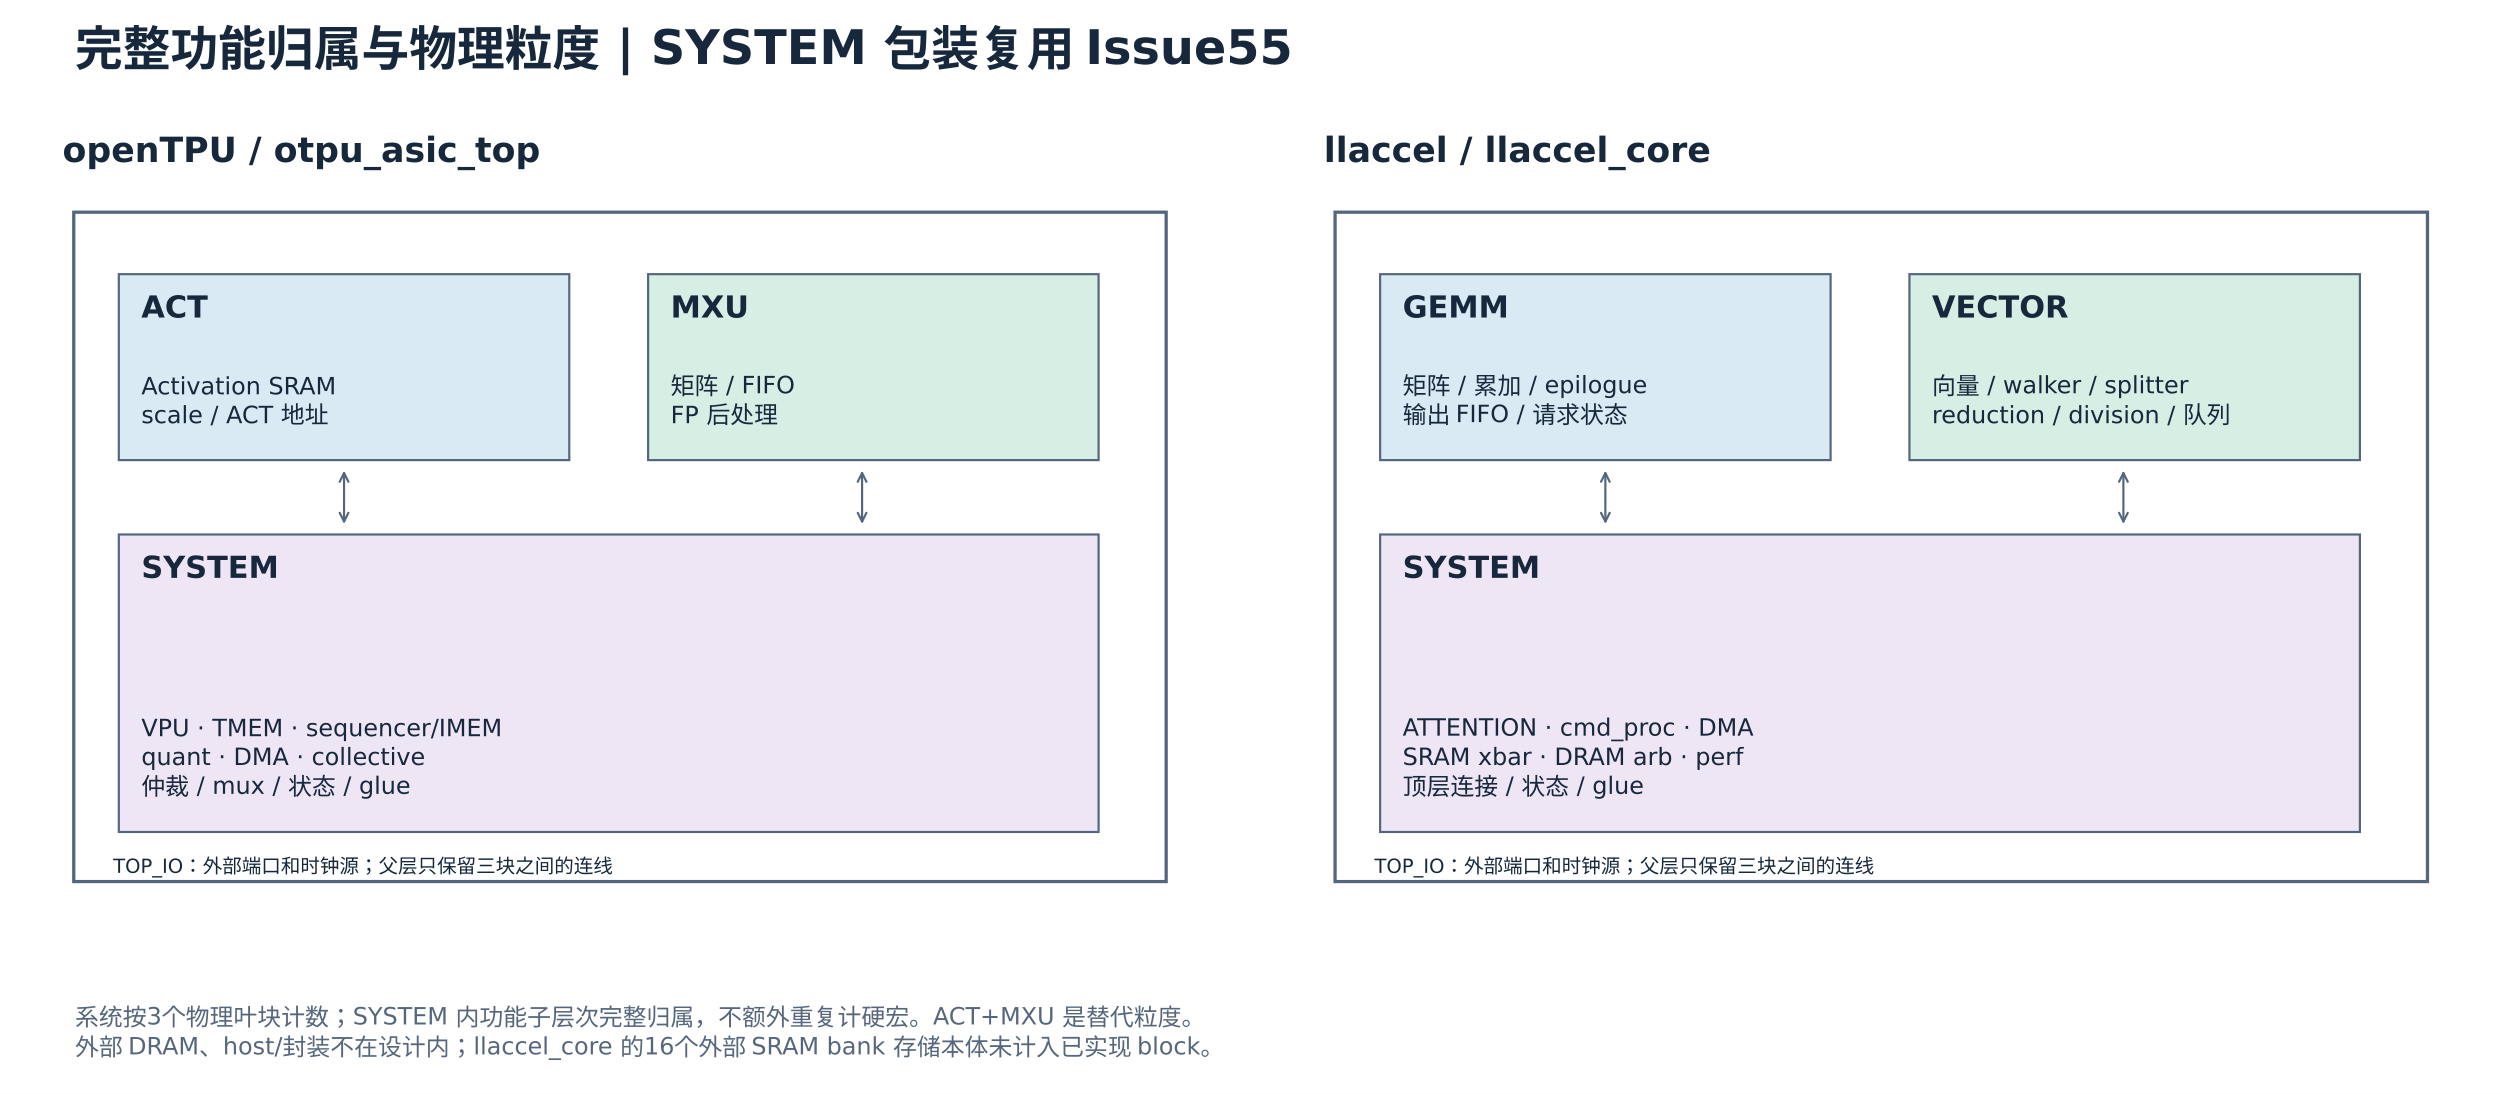
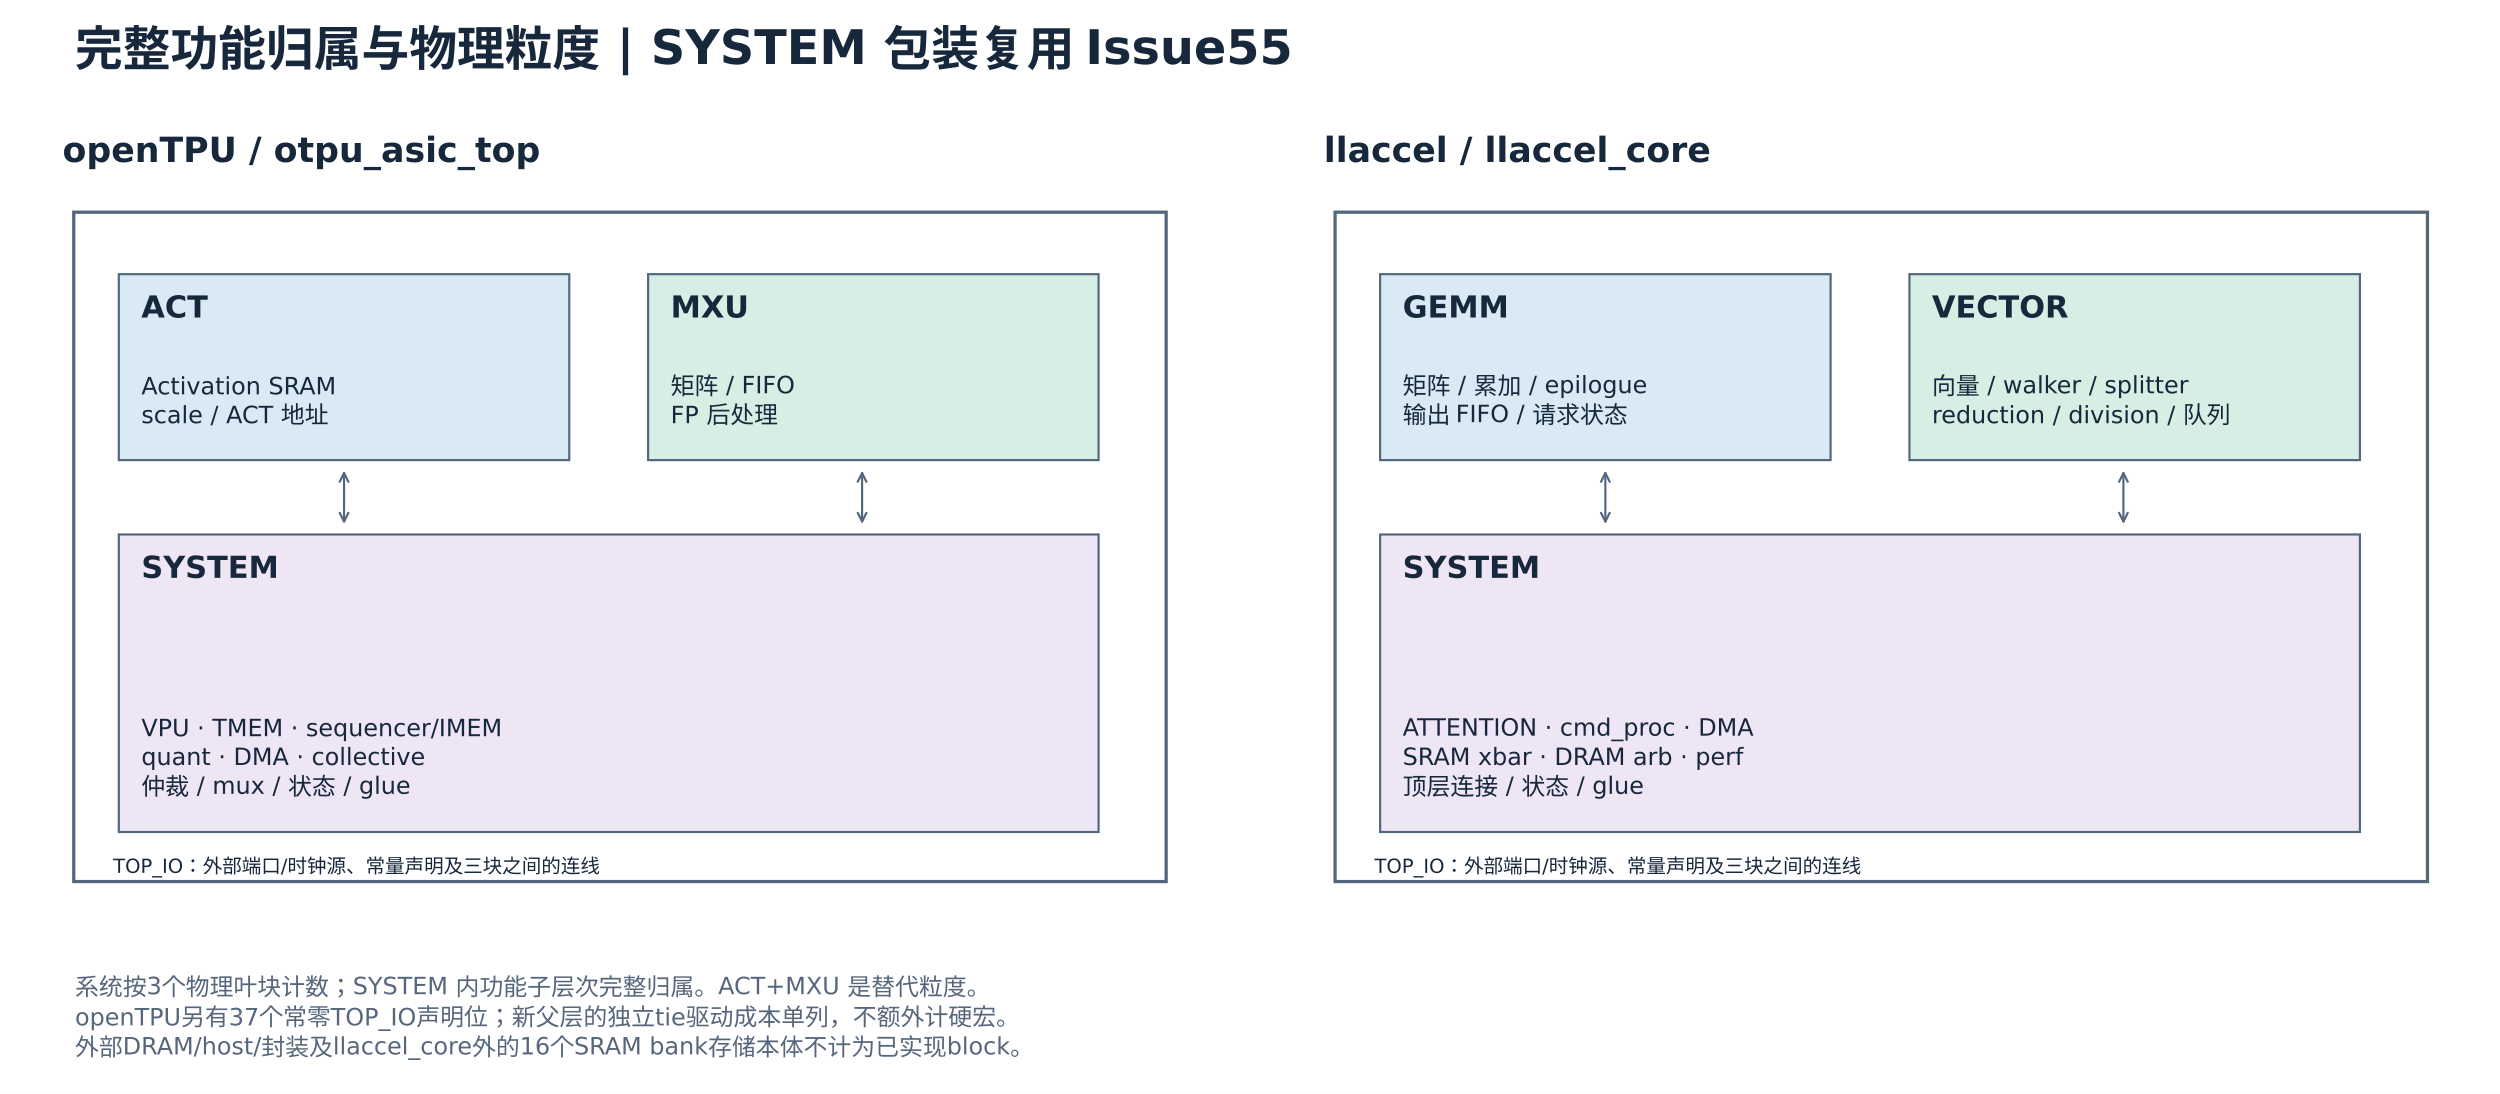
<svg xmlns="http://www.w3.org/2000/svg" width="1152pt" height="504pt" viewBox="0 0 1152 504" version="1.1">
  <defs>
    <style type="text/css">*{stroke-linejoin: round; stroke-linecap: butt}</style>
  </defs>
  <g id="figure_1">
    <g id="patch_1">
      <path d="M 0 504 L 1152 504 L 1152 0 L 0 0 z " style="fill: #ffffff" />
    </g>
    <g id="axes_1">
      <g id="patch_2">
-         <path d="M 33.989 406.224 L 537.365 406.224 L 537.365 97.776 L 33.989 97.776 L 33.989 406.224 z " clip-path="url(#p73152ef393)" style="fill: none; stroke: #52667d; stroke-width: 1.5; stroke-linejoin: miter" />
+         <path d="M 33.989 406.224 L 537.365 406.224 L 537.365 97.776 L 33.989 97.776 L 33.989 406.224 z " clip-path="url(#p338255f07b)" style="fill: none; stroke: #52667d; stroke-width: 1.5; stroke-linejoin: miter" />
      </g>
      <g id="patch_3">
-         <path d="M 54.747 212.016 L 262.325 212.016 L 262.325 126.336 L 54.747 126.336 z " clip-path="url(#p73152ef393)" style="fill: #d9eaf4; stroke: #52667d; stroke-linejoin: miter" />
+         <path d="M 54.747 212.016 L 262.325 212.016 L 262.325 126.336 L 54.747 126.336 z " clip-path="url(#p338255f07b)" style="fill: #d9eaf4; stroke: #52667d; stroke-linejoin: miter" />
      </g>
      <g id="patch_4">
-         <path d="M 298.651 212.016 L 506.228 212.016 L 506.228 126.336 L 298.651 126.336 z " clip-path="url(#p73152ef393)" style="fill: #d6eee4; stroke: #52667d; stroke-linejoin: miter" />
+         <path d="M 298.651 212.016 L 506.228 212.016 L 506.228 126.336 L 298.651 126.336 z " clip-path="url(#p338255f07b)" style="fill: #d6eee4; stroke: #52667d; stroke-linejoin: miter" />
      </g>
      <g id="patch_5">
-         <path d="M 54.747 383.376 L 506.228 383.376 L 506.228 246.288 L 54.747 246.288 z " clip-path="url(#p73152ef393)" style="fill: #eee5f5; stroke: #52667d; stroke-linejoin: miter" />
+         <path d="M 54.747 383.376 L 506.228 383.376 L 506.228 246.288 L 54.747 246.288 z " clip-path="url(#p338255f07b)" style="fill: #eee5f5; stroke: #52667d; stroke-linejoin: miter" />
      </g>
      <g id="text_1">
        <text style="font-weight: 700; font-size: 14px; font-family: 'Microsoft YaHei', 'SimHei', 'DejaVu Sans', sans-serif; text-anchor: start; fill: #17283c" x="65.126" y="146.328" transform="rotate(-0 65.12604 146.328)">ACT</text>
      </g>
      <g id="text_2">
        <text style="font-size: 11px; font-family: 'Microsoft YaHei', 'SimHei', 'DejaVu Sans', sans-serif; fill: #17283c" transform="translate(65.12604 181.7152)">Activation SRAM</text>
        <text style="font-size: 11px; font-family: 'Microsoft YaHei', 'SimHei', 'DejaVu Sans', sans-serif; fill: #17283c" transform="translate(65.12604 195.0015)">scale / ACT 地址</text>
      </g>
      <g id="text_3">
        <text style="font-weight: 700; font-size: 14px; font-family: 'Microsoft YaHei', 'SimHei', 'DejaVu Sans', sans-serif; text-anchor: start; fill: #17283c" x="309.029" y="146.328" transform="rotate(-0 309.0294 146.328)">MXU</text>
      </g>
      <g id="text_4">
        <text style="font-size: 11px; font-family: 'Microsoft YaHei', 'SimHei', 'DejaVu Sans', sans-serif; fill: #17283c" transform="translate(309.0294 181.7152)">矩阵 / FIFO</text>
        <text style="font-size: 11px; font-family: 'Microsoft YaHei', 'SimHei', 'DejaVu Sans', sans-serif; fill: #17283c" transform="translate(309.0294 195.0015)">FP 后处理</text>
      </g>
      <g id="text_5">
        <text style="font-weight: 700; font-size: 14px; font-family: 'Microsoft YaHei', 'SimHei', 'DejaVu Sans', sans-serif; text-anchor: start; fill: #17283c" x="65.126" y="266.28" transform="rotate(-0 65.12604 266.28)">SYSTEM</text>
      </g>
      <g id="text_6">
        <text style="font-size: 11px; font-family: 'Microsoft YaHei', 'SimHei', 'DejaVu Sans', sans-serif; fill: #17283c" transform="translate(65.12604 339.2365)">VPU · TMEM · sequencer/IMEM</text>
        <text style="font-size: 11px; font-family: 'Microsoft YaHei', 'SimHei', 'DejaVu Sans', sans-serif; fill: #17283c" transform="translate(65.12604 352.5228)">quant · DMA · collective</text>
        <text style="font-size: 11px; font-family: 'Microsoft YaHei', 'SimHei', 'DejaVu Sans', sans-serif; fill: #17283c" transform="translate(65.12604 366.2979)">仲裁 / mux / 状态 / glue</text>
      </g>
      <g id="patch_6">
        <path d="M 158.536 240.316 Q 158.536 229.153 158.536 217.991 " style="fill: none; stroke: #52667d; stroke-linecap: round" />
        <path d="M 160.536 236.316 L 158.536 240.316 L 156.536 236.316 " style="fill: none; stroke: #52667d; stroke-linecap: round" />
        <path d="M 156.536 221.991 L 158.536 217.991 L 160.536 221.991 " style="fill: none; stroke: #52667d; stroke-linecap: round" />
      </g>
      <g id="patch_7">
        <path d="M 397.25 240.316 Q 397.25 229.153 397.25 217.991 " style="fill: none; stroke: #52667d; stroke-linecap: round" />
        <path d="M 399.25 236.316 L 397.25 240.316 L 395.25 236.316 " style="fill: none; stroke: #52667d; stroke-linecap: round" />
        <path d="M 395.25 221.991 L 397.25 217.991 L 399.25 221.991 " style="fill: none; stroke: #52667d; stroke-linecap: round" />
      </g>
      <g id="text_7">
-         <text style="font-size: 9px; font-family: 'Microsoft YaHei', 'SimHei', 'DejaVu Sans', sans-serif; text-anchor: start; fill: #17283c" x="52.152" y="402.226" transform="rotate(-0 52.15245 402.2256)">TOP_IO：外部端口和时钟源；父层只保留三块之间的连线</text>
+         <text style="font-size: 9px; font-family: 'Microsoft YaHei', 'SimHei', 'DejaVu Sans', sans-serif; text-anchor: start; fill: #17283c" x="52.152" y="402.226" transform="rotate(-0 52.15245 402.2256)">TOP_IO：外部端口/时钟源、常量声明及三块之间的连线</text>
      </g>
      <g id="text_8">
        <text style="font-weight: 700; font-size: 16px; font-family: 'Microsoft YaHei', 'SimHei', 'DejaVu Sans', sans-serif; text-anchor: start; fill: #17283c" x="28.8" y="74.64" transform="rotate(-0 28.8 74.64)">openTPU / otpu_asic_top</text>
      </g>
    </g>
    <g id="axes_2">
      <g id="patch_8">
-         <path d="M 615.206 406.224 L 1118.581 406.224 L 1118.581 97.776 L 615.206 97.776 L 615.206 406.224 z " clip-path="url(#p0f7281ae7d)" style="fill: none; stroke: #52667d; stroke-width: 1.5; stroke-linejoin: miter" />
+         <path d="M 615.206 406.224 L 1118.581 406.224 L 1118.581 97.776 L 615.206 97.776 L 615.206 406.224 z " clip-path="url(#pa55ce885e6)" style="fill: none; stroke: #52667d; stroke-width: 1.5; stroke-linejoin: miter" />
      </g>
      <g id="patch_9">
-         <path d="M 635.964 212.016 L 843.541 212.016 L 843.541 126.336 L 635.964 126.336 z " clip-path="url(#p0f7281ae7d)" style="fill: #d9eaf4; stroke: #52667d; stroke-linejoin: miter" />
+         <path d="M 635.964 212.016 L 843.541 212.016 L 843.541 126.336 L 635.964 126.336 z " clip-path="url(#pa55ce885e6)" style="fill: #d9eaf4; stroke: #52667d; stroke-linejoin: miter" />
      </g>
      <g id="patch_10">
-         <path d="M 879.867 212.016 L 1087.445 212.016 L 1087.445 126.336 L 879.867 126.336 z " clip-path="url(#p0f7281ae7d)" style="fill: #d6eee4; stroke: #52667d; stroke-linejoin: miter" />
+         <path d="M 879.867 212.016 L 1087.445 212.016 L 1087.445 126.336 L 879.867 126.336 z " clip-path="url(#pa55ce885e6)" style="fill: #d6eee4; stroke: #52667d; stroke-linejoin: miter" />
      </g>
      <g id="patch_11">
-         <path d="M 635.964 383.376 L 1087.445 383.376 L 1087.445 246.288 L 635.964 246.288 z " clip-path="url(#p0f7281ae7d)" style="fill: #eee5f5; stroke: #52667d; stroke-linejoin: miter" />
+         <path d="M 635.964 383.376 L 1087.445 383.376 L 1087.445 246.288 L 635.964 246.288 z " clip-path="url(#pa55ce885e6)" style="fill: #eee5f5; stroke: #52667d; stroke-linejoin: miter" />
      </g>
      <g id="text_9">
        <text style="font-weight: 700; font-size: 14px; font-family: 'Microsoft YaHei', 'SimHei', 'DejaVu Sans', sans-serif; text-anchor: start; fill: #17283c" x="646.343" y="146.328" transform="rotate(-0 646.3426 146.328)">GEMM</text>
      </g>
      <g id="text_10">
        <text style="font-size: 11px; font-family: 'Microsoft YaHei', 'SimHei', 'DejaVu Sans', sans-serif; fill: #17283c" transform="translate(646.3426 181.6516)">矩阵 / 累加 / epilogue</text>
        <text style="font-size: 11px; font-family: 'Microsoft YaHei', 'SimHei', 'DejaVu Sans', sans-serif; fill: #17283c" transform="translate(646.3426 195.0015)">输出 FIFO / 请求状态</text>
      </g>
      <g id="text_11">
        <text style="font-weight: 700; font-size: 14px; font-family: 'Microsoft YaHei', 'SimHei', 'DejaVu Sans', sans-serif; text-anchor: start; fill: #17283c" x="890.246" y="146.328" transform="rotate(-0 890.246 146.328)">VECTOR</text>
      </g>
      <g id="text_12">
        <text style="font-size: 11px; font-family: 'Microsoft YaHei', 'SimHei', 'DejaVu Sans', sans-serif; fill: #17283c" transform="translate(890.246 181.7152)">向量 / walker / splitter</text>
        <text style="font-size: 11px; font-family: 'Microsoft YaHei', 'SimHei', 'DejaVu Sans', sans-serif; fill: #17283c" transform="translate(890.246 195.0015)">reduction / division / 队列</text>
      </g>
      <g id="text_13">
        <text style="font-weight: 700; font-size: 14px; font-family: 'Microsoft YaHei', 'SimHei', 'DejaVu Sans', sans-serif; text-anchor: start; fill: #17283c" x="646.343" y="266.28" transform="rotate(-0 646.3426 266.28)">SYSTEM</text>
      </g>
      <g id="text_14">
        <text style="font-size: 11px; font-family: 'Microsoft YaHei', 'SimHei', 'DejaVu Sans', sans-serif; fill: #17283c" transform="translate(646.3426 338.9955)">ATTENTION · cmd_proc · DMA</text>
        <text style="font-size: 11px; font-family: 'Microsoft YaHei', 'SimHei', 'DejaVu Sans', sans-serif; fill: #17283c" transform="translate(646.3426 352.5104)">SRAM xbar · DRAM arb · perf</text>
        <text style="font-size: 11px; font-family: 'Microsoft YaHei', 'SimHei', 'DejaVu Sans', sans-serif; fill: #17283c" transform="translate(646.3426 366.2979)">顶层连接 / 状态 / glue</text>
      </g>
      <g id="patch_12">
        <path d="M 739.752 240.316 Q 739.752 229.153 739.752 217.991 " style="fill: none; stroke: #52667d; stroke-linecap: round" />
        <path d="M 741.752 236.316 L 739.752 240.316 L 737.752 236.316 " style="fill: none; stroke: #52667d; stroke-linecap: round" />
        <path d="M 737.752 221.991 L 739.752 217.991 L 741.752 221.991 " style="fill: none; stroke: #52667d; stroke-linecap: round" />
      </g>
      <g id="patch_13">
        <path d="M 978.466 240.316 Q 978.466 229.153 978.466 217.991 " style="fill: none; stroke: #52667d; stroke-linecap: round" />
        <path d="M 980.466 236.316 L 978.466 240.316 L 976.466 236.316 " style="fill: none; stroke: #52667d; stroke-linecap: round" />
        <path d="M 976.466 221.991 L 978.466 217.991 L 980.466 221.991 " style="fill: none; stroke: #52667d; stroke-linecap: round" />
      </g>
      <g id="text_15">
-         <text style="font-size: 9px; font-family: 'Microsoft YaHei', 'SimHei', 'DejaVu Sans', sans-serif; text-anchor: start; fill: #17283c" x="633.369" y="402.226" transform="rotate(-0 633.3691 402.2256)">TOP_IO：外部端口和时钟源；父层只保留三块之间的连线</text>
+         <text style="font-size: 9px; font-family: 'Microsoft YaHei', 'SimHei', 'DejaVu Sans', sans-serif; text-anchor: start; fill: #17283c" x="633.369" y="402.226" transform="rotate(-0 633.3691 402.2256)">TOP_IO：外部端口/时钟源、常量声明及三块之间的连线</text>
      </g>
      <g id="text_16">
        <text style="font-weight: 700; font-size: 16px; font-family: 'Microsoft YaHei', 'SimHei', 'DejaVu Sans', sans-serif; text-anchor: start; fill: #17283c" x="610.017" y="74.64" transform="rotate(-0 610.0166 74.64)">llaccel / llaccel_core</text>
      </g>
    </g>
    <g id="text_17">
      <text style="font-weight: 700; font-size: 22px; font-family: 'Microsoft YaHei', 'SimHei', 'DejaVu Sans', sans-serif; text-anchor: start; fill: #17283c" x="34.56" y="30.24" transform="rotate(-0 34.56 30.24)">完整功能归属与物理粒度 | SYSTEM 包装复用 Issue55</text>
    </g>
    <g id="text_18">
-       <text style="font-size: 11px; font-family: 'Microsoft YaHei', 'SimHei', 'DejaVu Sans', sans-serif; fill: #56677d" transform="translate(34.56 472.5725)">系统按3个物理叶块计数；SYSTEM 内功能子层次完整归属，不额外重复计硬宏。ACT+MXU 是替代粒度。</text>
-       <text style="font-size: 11px; font-family: 'Microsoft YaHei', 'SimHei', 'DejaVu Sans', sans-serif; fill: #56677d" transform="translate(34.56 486.36)">外部 DRAM、host/封装不在设计内；llaccel_core 的16个外部 SRAM bank 存储本体未计入已实现 block。</text>
+       <text style="font-size: 11px; font-family: 'Microsoft YaHei', 'SimHei', 'DejaVu Sans', sans-serif; fill: #56677d" transform="translate(34.56 458.6328)">系统按3个物理叶块计数；SYSTEM 内功能子层次完整归属。ACT+MXU 是替代粒度。</text>
+       <text style="font-size: 11px; font-family: 'Microsoft YaHei', 'SimHei', 'DejaVu Sans', sans-serif; fill: #56677d" transform="translate(34.56 472.4986)">openTPU另有37个常零TOP_IO声明位；新父层的独立tie驱动成本单列，不额外计硬宏。</text>
+       <text style="font-size: 11px; font-family: 'Microsoft YaHei', 'SimHei', 'DejaVu Sans', sans-serif; fill: #56677d" transform="translate(34.56 486.36)">外部DRAM/host/封装及llaccel_core外的16个SRAM bank存储本体不计为已实现block。</text>
    </g>
  </g>
  <defs>
-     <clipPath id="p73152ef393">
+     <clipPath id="p338255f07b">
      <rect x="28.8" y="80.64" width="518.943" height="342.72" />
    </clipPath>
-     <clipPath id="p0f7281ae7d">
+     <clipPath id="pa55ce885e6">
      <rect x="610.017" y="80.64" width="518.943" height="342.72" />
    </clipPath>
  </defs>
</svg>
